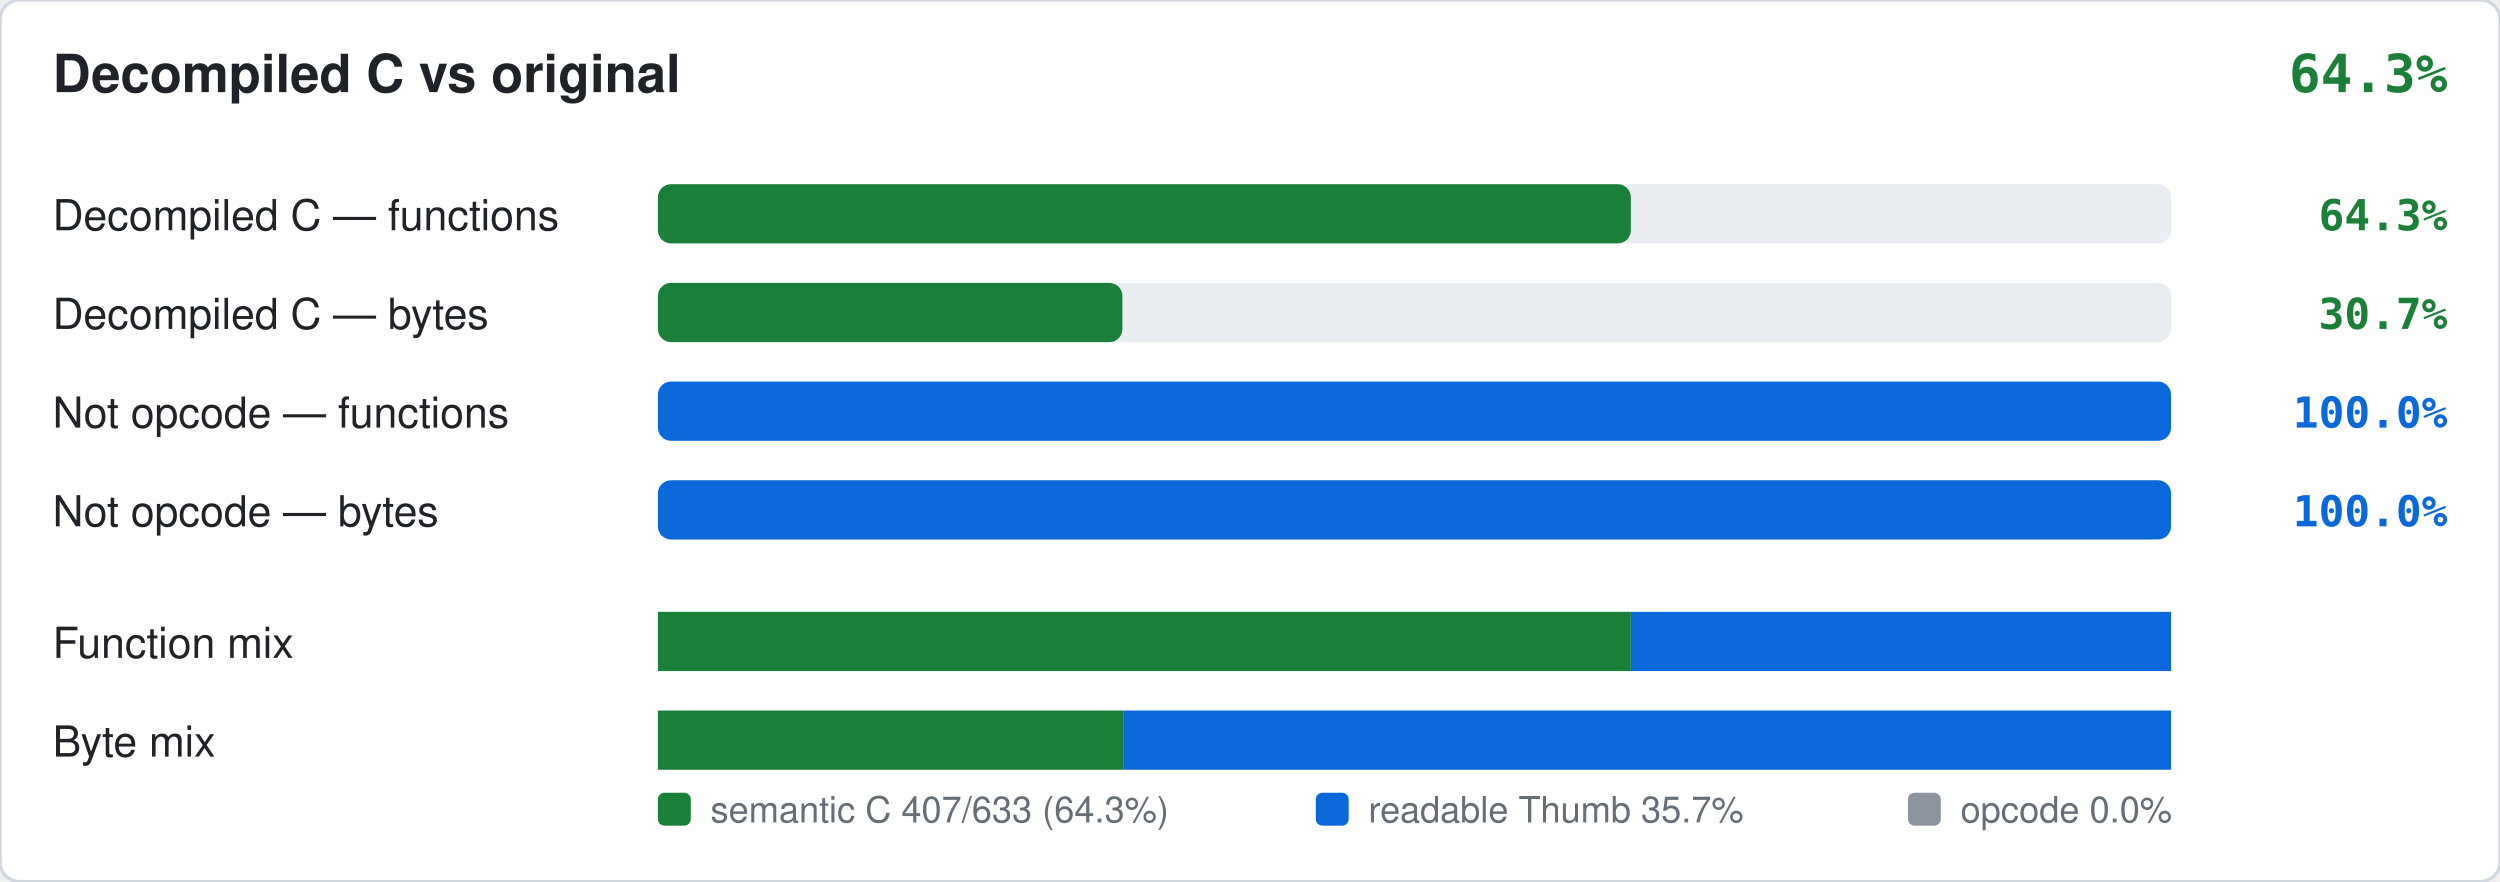
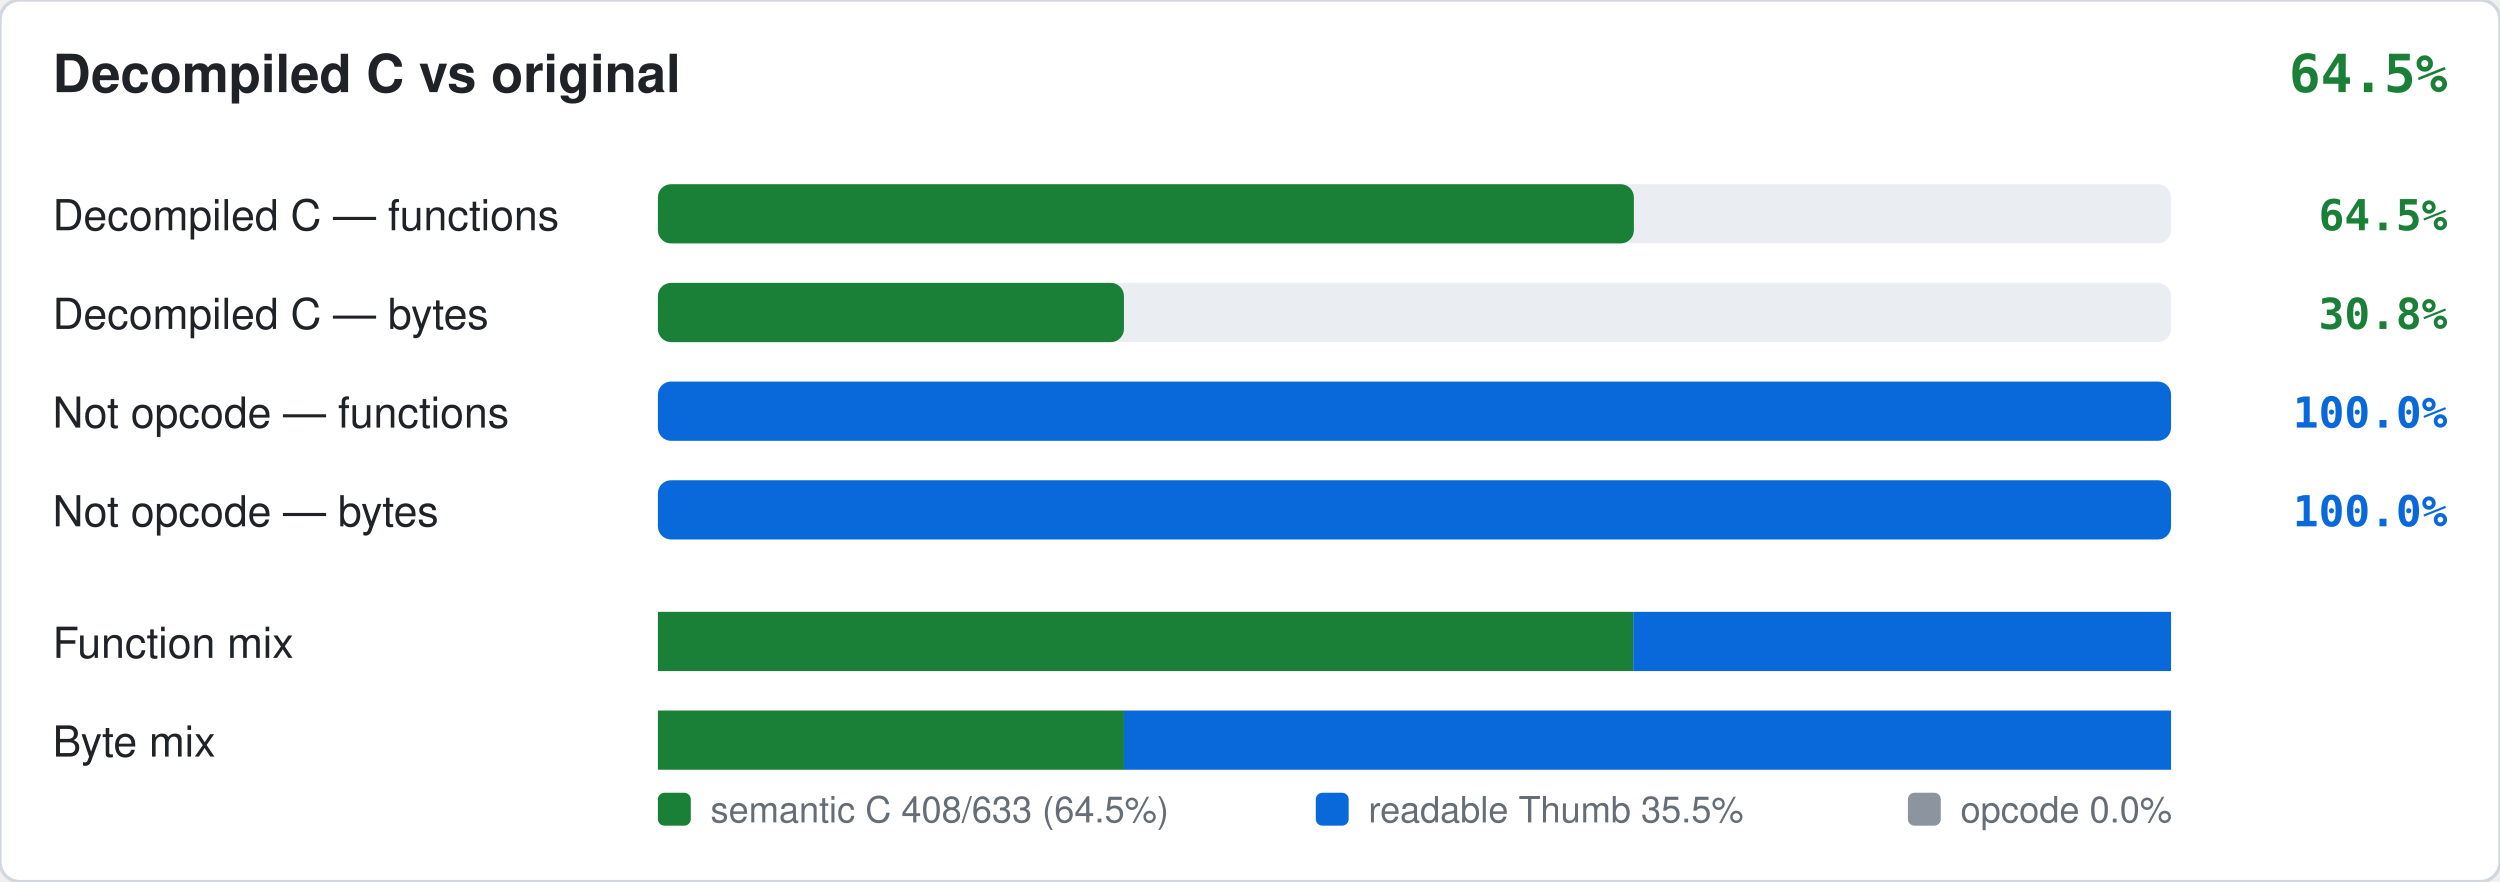
- <svg xmlns="http://www.w3.org/2000/svg" width="760" height="268" viewBox="0 0 760 268" role="img" aria-label="Decompiled C 64.3% functions, 30.7% bytes (407/633, 27,758/90,272)">
+ <svg xmlns="http://www.w3.org/2000/svg" width="760" height="268" viewBox="0 0 760 268" role="img" aria-label="Decompiled C 64.5% functions, 30.8% bytes (408/633, 27,804/90,272)">
  <rect width="760" height="268" rx="6" fill="#ffffff" stroke="#d0d7de" />
  <text x="16" y="28" font-family="-apple-system,BlinkMacSystemFont,Segoe UI,Helvetica,Arial,sans-serif" font-size="16" font-weight="600" fill="#1f2328">Decompiled C vs original</text>
-   <text x="744" y="28" text-anchor="end" font-family="ui-monospace,SFMono-Regular,Menlo,Consolas,monospace" font-size="16" font-weight="700" fill="#1a7f37">64.3%</text>
+   <text x="744" y="28" text-anchor="end" font-family="ui-monospace,SFMono-Regular,Menlo,Consolas,monospace" font-size="16" font-weight="700" fill="#1a7f37">64.5%</text>
  <text x="16" y="70" font-family="-apple-system,BlinkMacSystemFont,Segoe UI,Helvetica,Arial,sans-serif" font-size="13" fill="#1f2328">Decompiled C — functions</text>
  <rect x="200.00" y="56.00" width="460.00" height="18.00" rx="4" fill="#eaeef2" />
-   <rect x="200.00" y="56.00" width="295.78" height="18.00" rx="4" fill="#1a7f37" />
-   <text x="744" y="70" text-anchor="end" font-family="ui-monospace,SFMono-Regular,Menlo,Consolas,monospace" font-size="13" font-weight="700" fill="#1a7f37">64.3%</text>
+   <rect x="200.00" y="56.00" width="296.70" height="18.00" rx="4" fill="#1a7f37" />
+   <text x="744" y="70" text-anchor="end" font-family="ui-monospace,SFMono-Regular,Menlo,Consolas,monospace" font-size="13" font-weight="700" fill="#1a7f37">64.5%</text>
  <text x="16" y="100" font-family="-apple-system,BlinkMacSystemFont,Segoe UI,Helvetica,Arial,sans-serif" font-size="13" fill="#1f2328">Decompiled C — bytes</text>
  <rect x="200.00" y="86.00" width="460.00" height="18.00" rx="4" fill="#eaeef2" />
-   <rect x="200.00" y="86.00" width="141.22" height="18.00" rx="4" fill="#1a7f37" />
-   <text x="744" y="100" text-anchor="end" font-family="ui-monospace,SFMono-Regular,Menlo,Consolas,monospace" font-size="13" font-weight="700" fill="#1a7f37">30.7%</text>
+   <rect x="200.00" y="86.00" width="141.68" height="18.00" rx="4" fill="#1a7f37" />
+   <text x="744" y="100" text-anchor="end" font-family="ui-monospace,SFMono-Regular,Menlo,Consolas,monospace" font-size="13" font-weight="700" fill="#1a7f37">30.8%</text>
  <text x="16" y="130" font-family="-apple-system,BlinkMacSystemFont,Segoe UI,Helvetica,Arial,sans-serif" font-size="13" fill="#1f2328">Not opcode — functions</text>
  <rect x="200.00" y="116.00" width="460.00" height="18.00" rx="4" fill="#eaeef2" />
  <rect x="200.00" y="116.00" width="460.00" height="18.00" rx="4" fill="#0969da" />
  <text x="744" y="130" text-anchor="end" font-family="ui-monospace,SFMono-Regular,Menlo,Consolas,monospace" font-size="13" font-weight="700" fill="#0969da">100.0%</text>
  <text x="16" y="160" font-family="-apple-system,BlinkMacSystemFont,Segoe UI,Helvetica,Arial,sans-serif" font-size="13" fill="#1f2328">Not opcode — bytes</text>
  <rect x="200.00" y="146.00" width="460.00" height="18.00" rx="4" fill="#eaeef2" />
  <rect x="200.00" y="146.00" width="460.00" height="18.00" rx="4" fill="#0969da" />
  <text x="744" y="160" text-anchor="end" font-family="ui-monospace,SFMono-Regular,Menlo,Consolas,monospace" font-size="13" font-weight="700" fill="#0969da">100.0%</text>
  <text x="16" y="200" font-family="-apple-system,BlinkMacSystemFont,Segoe UI,Helvetica,Arial,sans-serif" font-size="13" fill="#1f2328">Function mix</text>
  <rect x="200.00" y="186.00" width="460.00" height="18.00" rx="4" fill="#eaeef2" />
-   <rect x="200.00" y="186.00" width="295.77" height="18.00" fill="#1a7f37" />
-   <rect x="495.77" y="186.00" width="164.23" height="18.00" fill="#0969da" />
+   <rect x="200.00" y="186.00" width="296.49" height="18.00" fill="#1a7f37" />
+   <rect x="496.49" y="186.00" width="163.51" height="18.00" fill="#0969da" />
  <text x="16" y="230" font-family="-apple-system,BlinkMacSystemFont,Segoe UI,Helvetica,Arial,sans-serif" font-size="13" fill="#1f2328">Byte mix</text>
  <rect x="200.00" y="216.00" width="460.00" height="18.00" rx="4" fill="#eaeef2" />
-   <rect x="200.00" y="216.00" width="141.45" height="18.00" fill="#1a7f37" />
-   <rect x="341.45" y="216.00" width="318.55" height="18.00" fill="#0969da" />
+   <rect x="200.00" y="216.00" width="141.68" height="18.00" fill="#1a7f37" />
+   <rect x="341.68" y="216.00" width="318.32" height="18.00" fill="#0969da" />
  <rect x="200" y="241" width="10" height="10" rx="2" fill="#1a7f37" />
-   <text x="216" y="250" font-family="-apple-system,BlinkMacSystemFont,Segoe UI,Helvetica,Arial,sans-serif" font-size="11" fill="#656d76">semantic C 407/633 (64.3%)</text>
+   <text x="216" y="250" font-family="-apple-system,BlinkMacSystemFont,Segoe UI,Helvetica,Arial,sans-serif" font-size="11" fill="#656d76">semantic C 408/633 (64.5%)</text>
  <rect x="400" y="241" width="10" height="10" rx="2" fill="#0969da" />
-   <text x="416" y="250" font-family="-apple-system,BlinkMacSystemFont,Segoe UI,Helvetica,Arial,sans-serif" font-size="11" fill="#656d76">readable Thumb 35.7%</text>
+   <text x="416" y="250" font-family="-apple-system,BlinkMacSystemFont,Segoe UI,Helvetica,Arial,sans-serif" font-size="11" fill="#656d76">readable Thumb 35.5%</text>
  <rect x="580" y="241" width="10" height="10" rx="2" fill="#8c959f" />
  <text x="596" y="250" font-family="-apple-system,BlinkMacSystemFont,Segoe UI,Helvetica,Arial,sans-serif" font-size="11" fill="#656d76">opcode 0.0%</text>
</svg>
